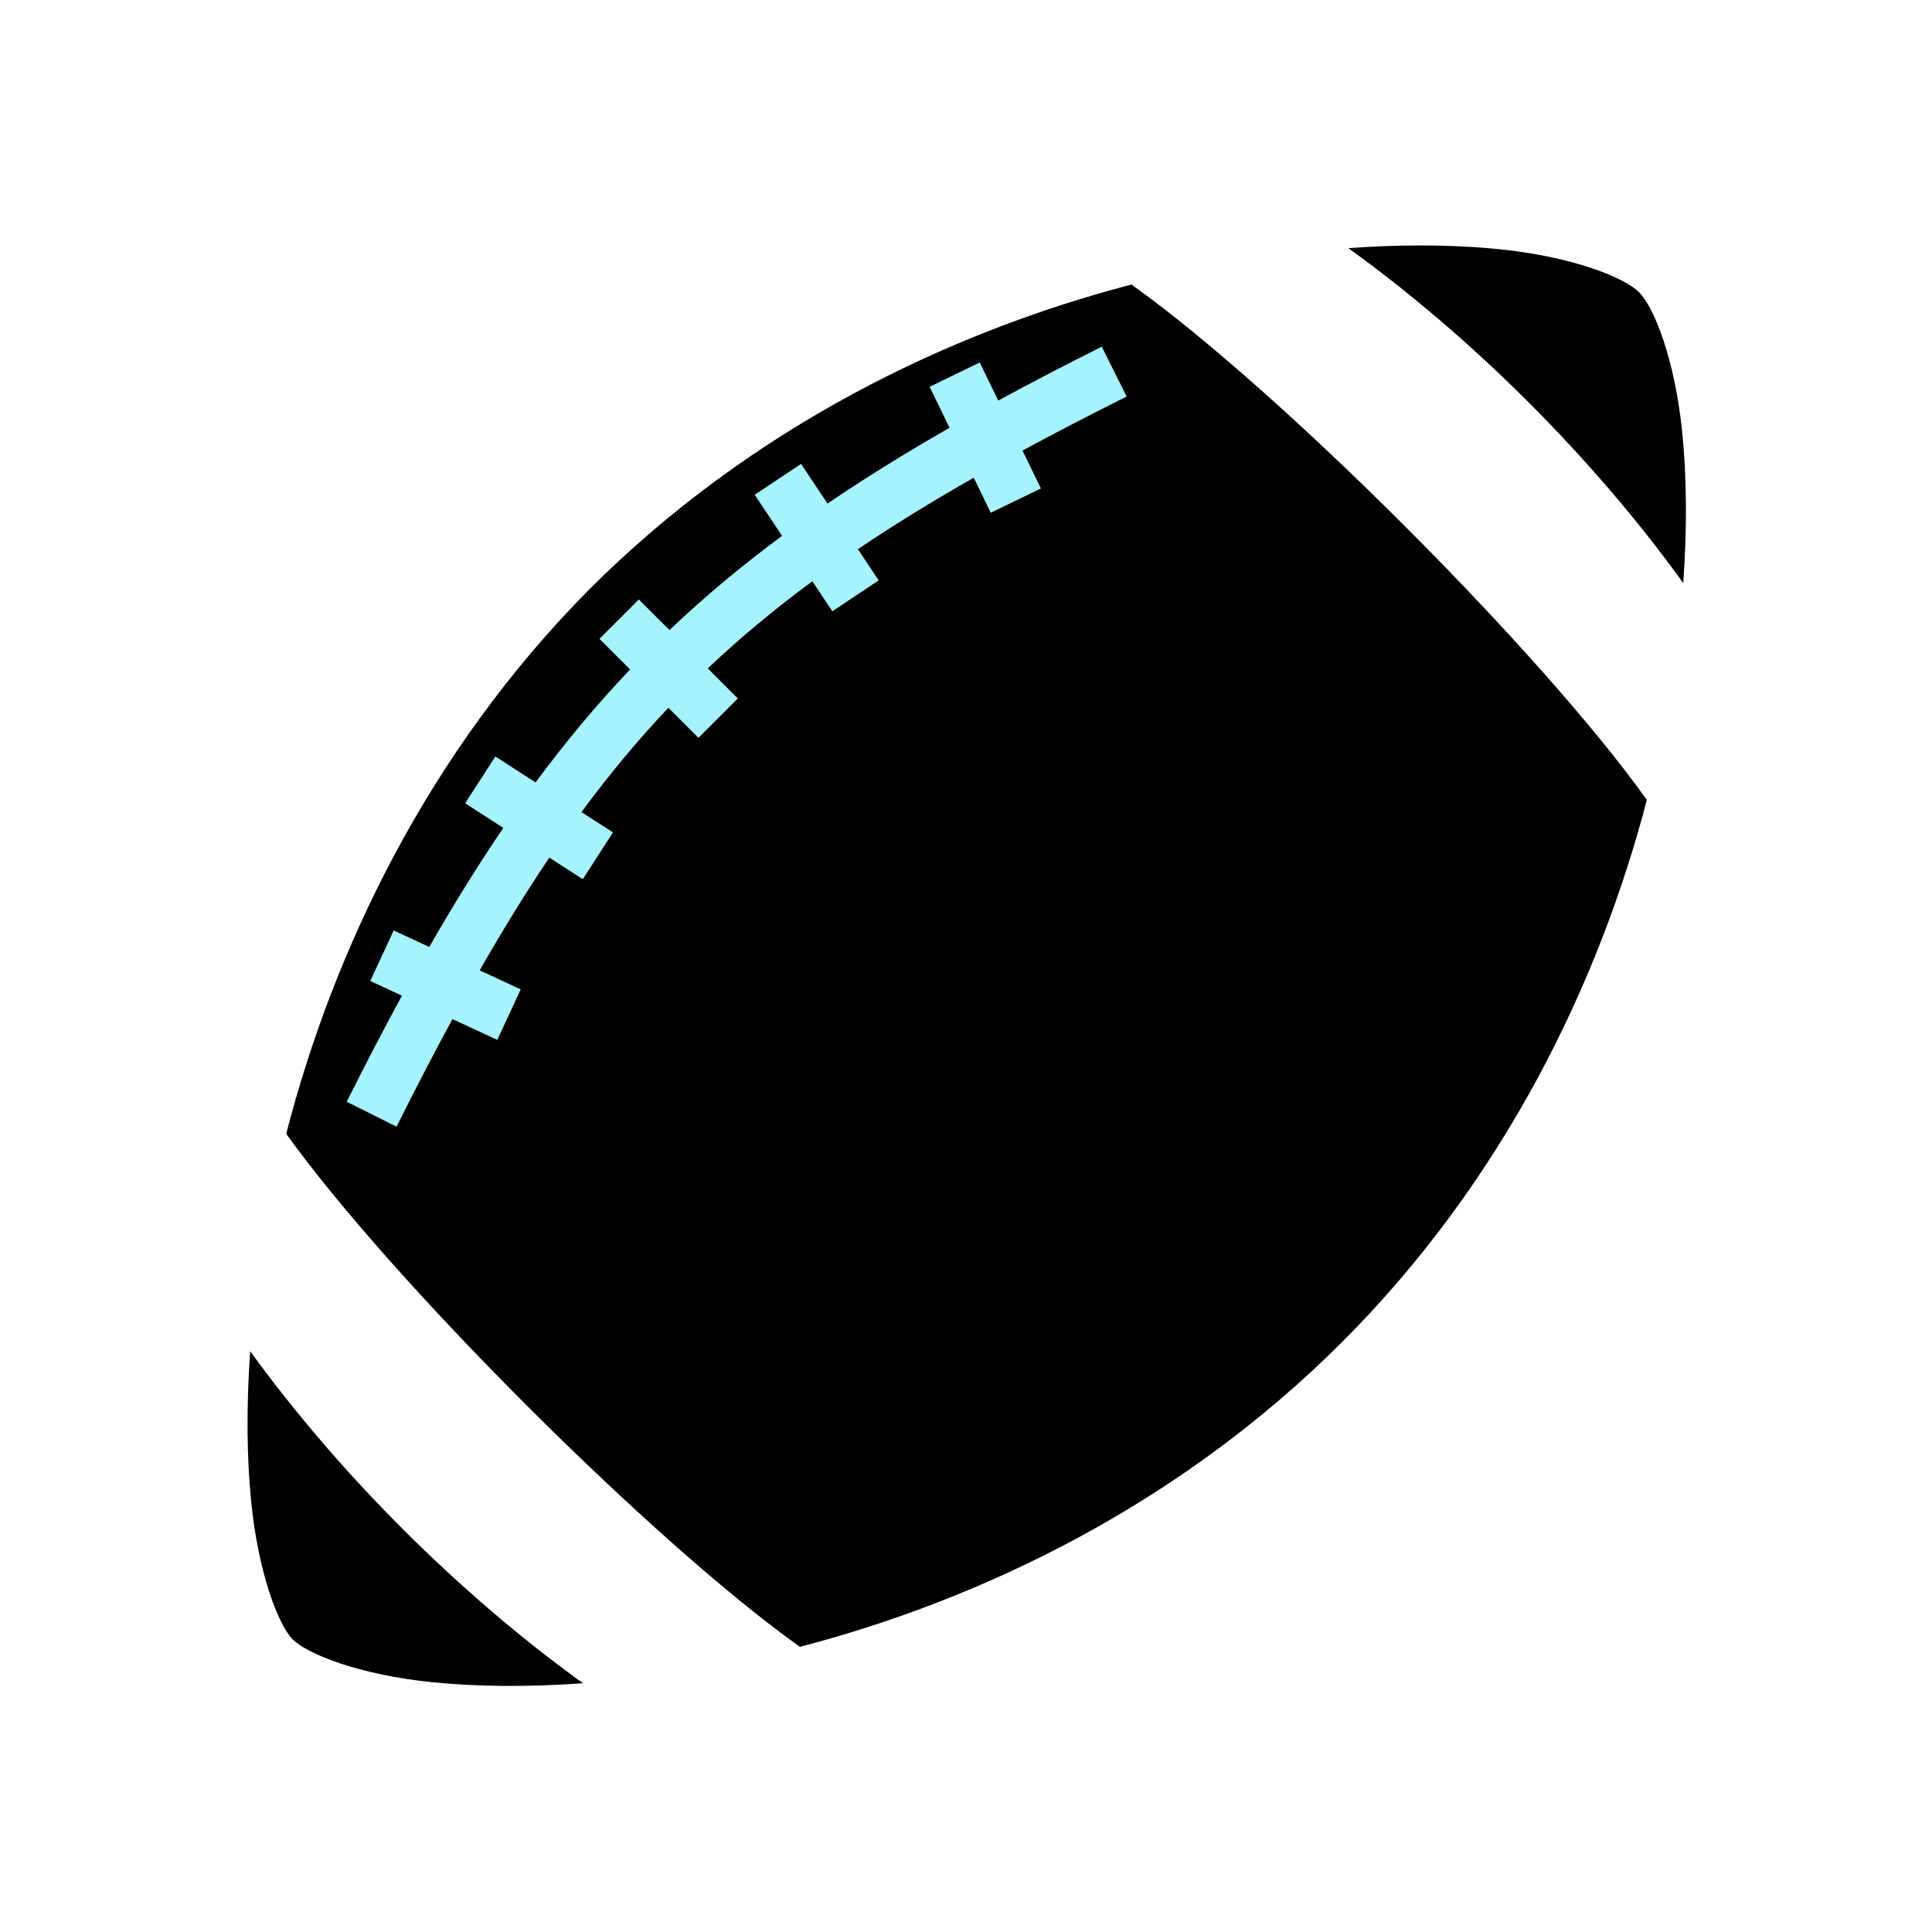
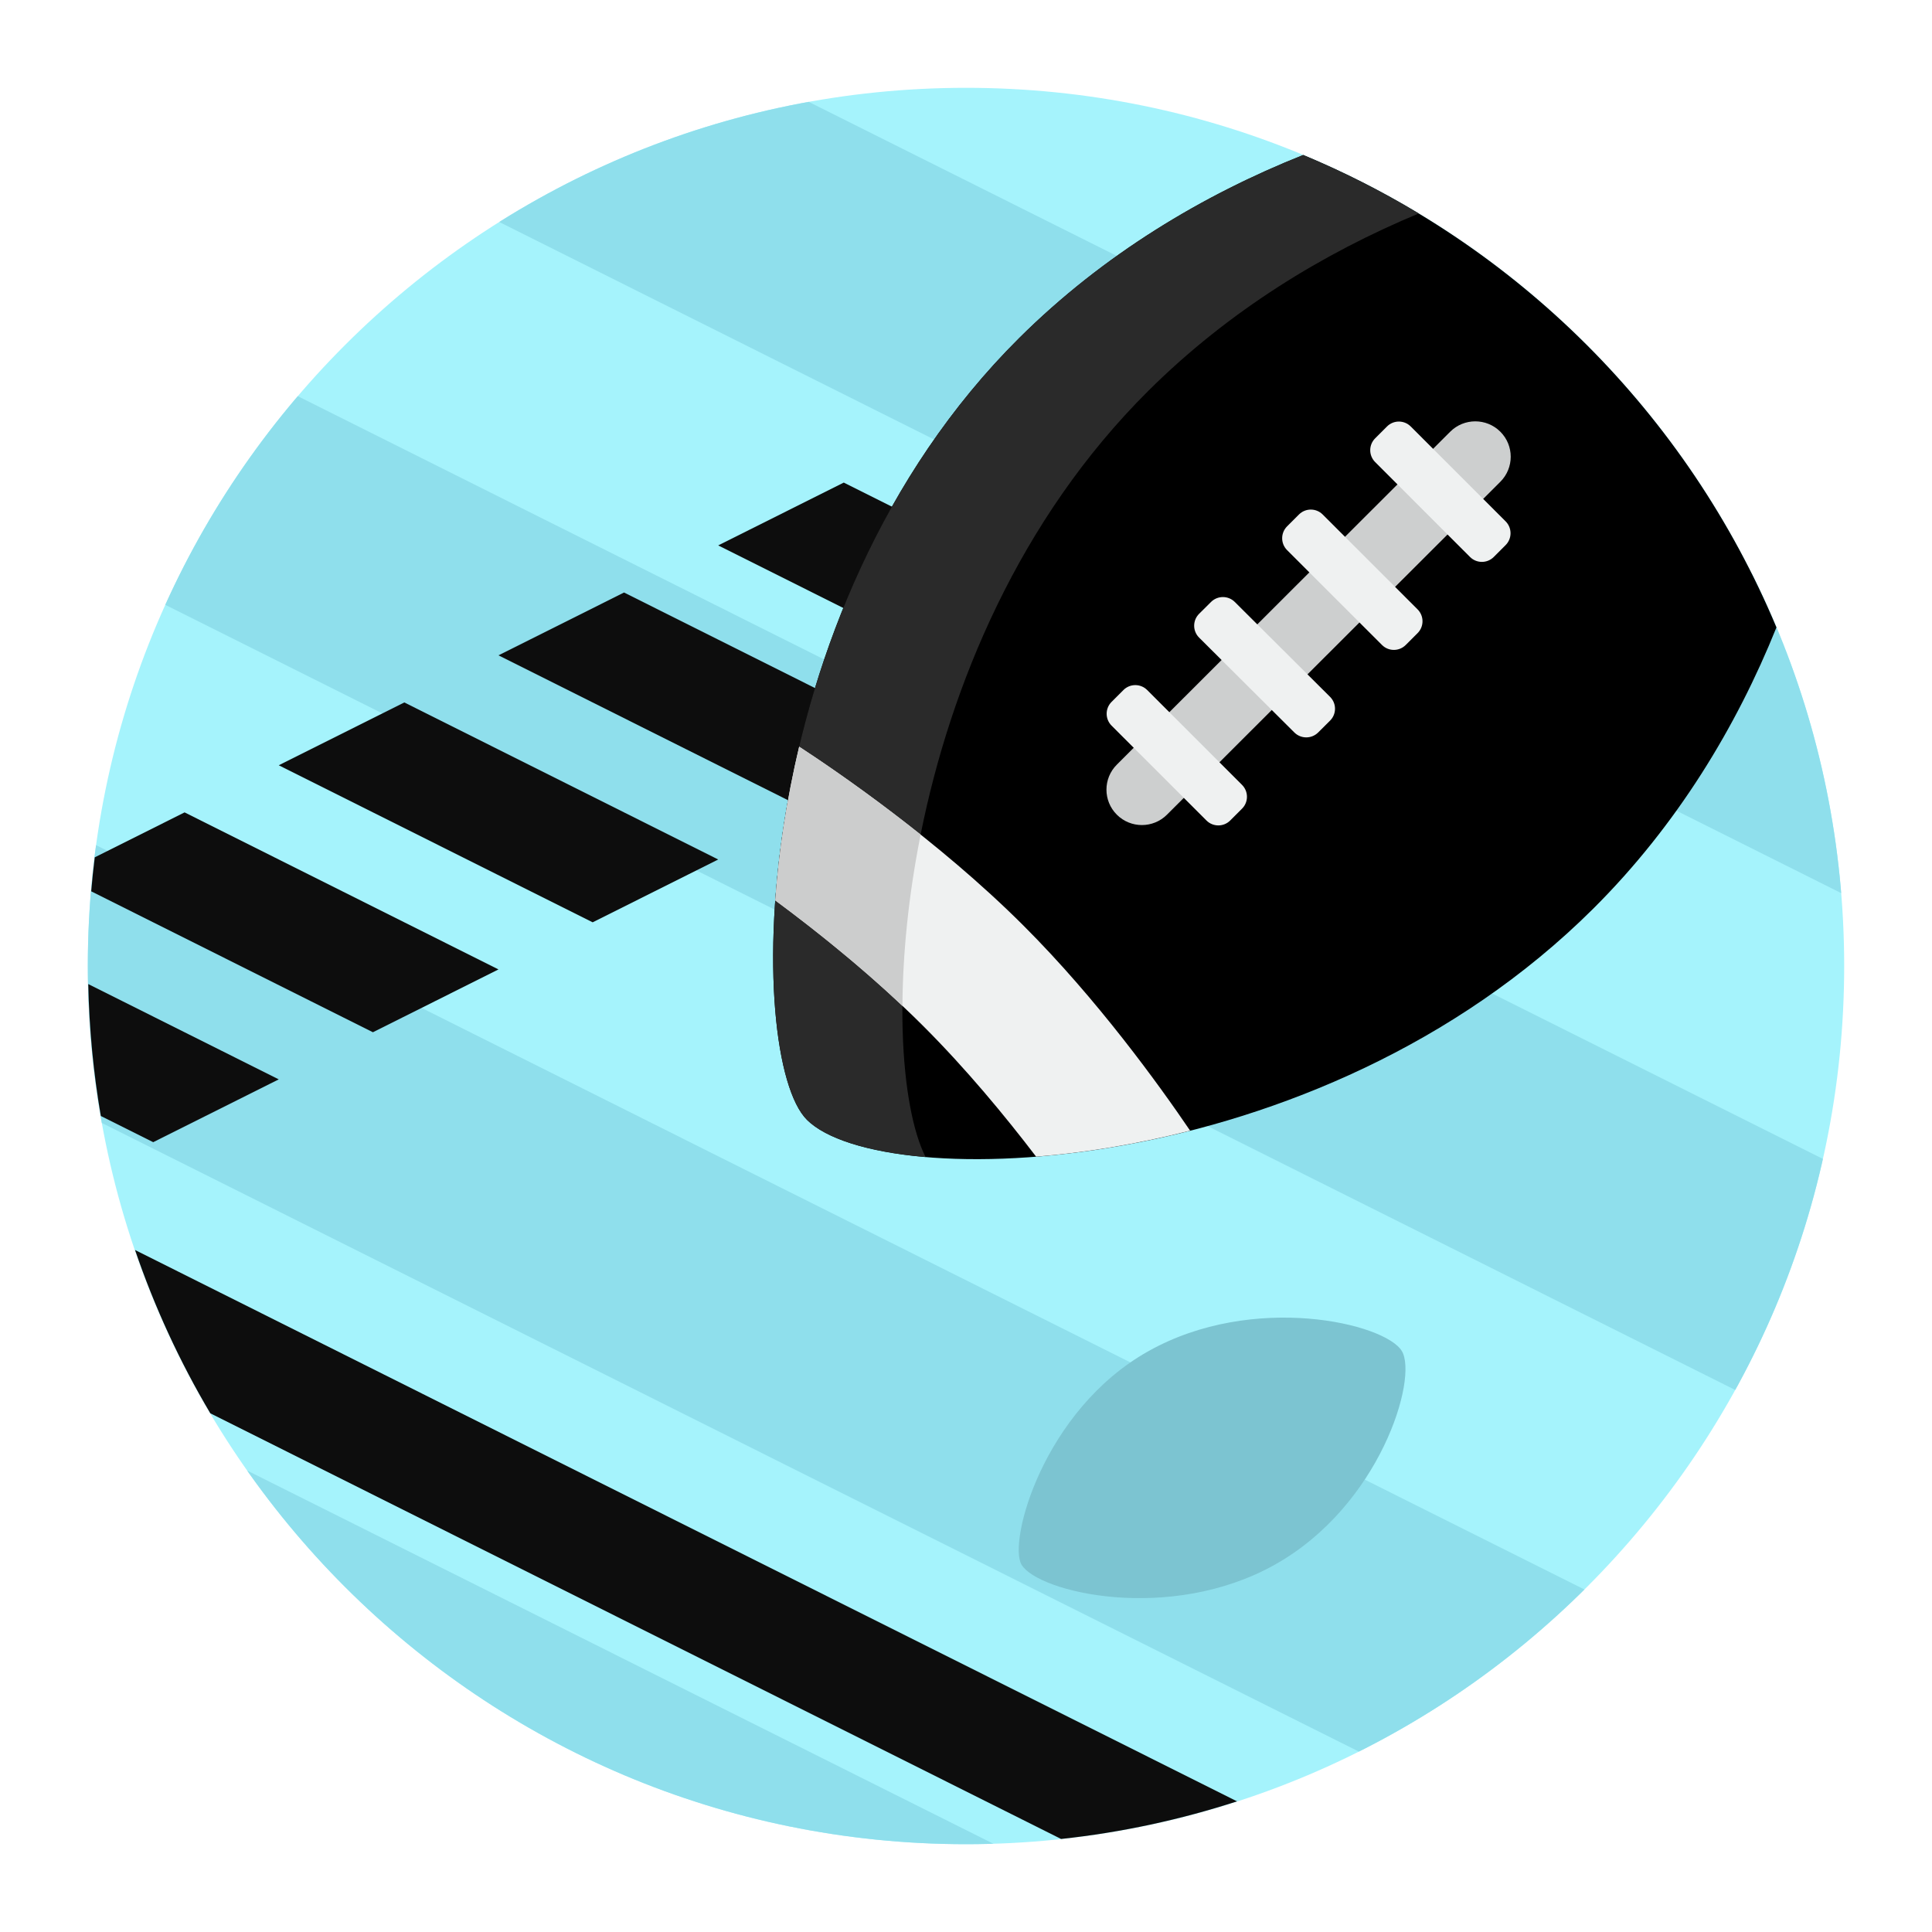
- <svg xmlns="http://www.w3.org/2000/svg" width="512" height="512" viewBox="0 0 512 512" role="img" aria-label="Fantasync football icon">
-   <g transform="translate(46 46) scale(0.82)">
-     <path fill="#000000" d="M402.105 23.23c-7.135.02-14.64.307-22.437.872 40.125 28.894 79.33 68.1 108.227 108.224 1.316-18.198 1.093-34.787-.348-48.912-2.398-23.496-9.092-40.233-13.91-45.05-4.818-4.82-21.555-11.513-45.05-13.91-5.875-.6-12.173-.99-18.835-1.147-2.498-.06-5.05-.086-7.647-.078zm-92.53 12.63c-58.62 15.315-122.552 45.856-175.186 98.48C81.94 187.202 51.592 251.473 36.4 310.324c34.234 47.728 118.68 132.105 166.024 165.815 58.63-15.317 122.572-45.864 175.21-98.503 52.64-52.64 83.187-116.582 98.503-175.21-33.886-47.59-118.976-132.68-166.566-166.566zM24.76 380.583c-1.275 17.855-1.087 34.14.26 48.047 2.277 23.475 8.798 40.26 13.418 45.065 4.892 4.814 21.572 11.464 44.976 13.852 14.125 1.44 30.713 1.664 48.912.348C92.506 459.22 53.59 420.39 24.76 380.585z" />
-     <path fill="#a5f3fc" d="M299.975 55.95l8.05 16.1c-11.915 5.958-23.11 11.755-33.668 17.47l5.94 12.242-16.195 7.857-5.498-11.33c-13.5 7.696-25.94 15.33-37.448 23.097l6.725 10.095-14.98 9.98-6.463-9.702c-12.19 8.987-23.36 18.27-33.796 28.154l9.723 9.723-12.726 12.726-9.723-9.722c-9.86 10.414-19.125 21.552-28.092 33.71l10.19 6.578-9.764 15.12-10.805-6.976c-7.575 11.217-15.02 23.32-22.52 36.424l13.266 6.154-7.573 16.33-14.49-6.722c-5.914 10.885-11.908 22.43-18.076 34.767l-16.1-8.05c6.045-12.092 11.97-23.495 17.853-34.288l-10.24-4.75 7.574-16.328 11.496 5.33c7.924-13.797 15.84-26.587 23.93-38.473l-12.334-7.965 9.762-15.12 12.996 8.39c9.726-13.15 19.805-25.223 30.543-36.514l-9.893-9.895 12.726-12.726 9.895 9.894c11.258-10.705 23.293-20.757 36.396-30.456L187.81 103.8l14.98-9.98 8.548 12.83c12.162-8.283 25.268-16.382 39.437-24.496l-6.43-13.25 16.194-7.857 5.974 12.312c10.55-5.737 21.673-11.517 33.46-17.41z" />
+ <svg xmlns="http://www.w3.org/2000/svg" width="512" height="512" viewBox="-5 -5 110 110" role="img" aria-label="Fantasync">
+   <defs>
+     <clipPath id="fantasyncDisc">
+       <circle cx="50" cy="50" r="50" />
+     </clipPath>
+   </defs>
+   <circle cx="50" cy="50" r="50" fill="#a5f3fc" />
+   <g clip-path="url(#fantasyncDisc)" fill="#8fdfec">
+     <g transform="rotate(26.57 50 50)">
+       <rect x="-50" y="-18" width="200" height="14" />
+       <rect x="-50" y="10" width="200" height="14" />
+       <rect x="-50" y="38" width="200" height="14" />
+       <rect x="-50" y="66" width="200" height="14" />
+       <rect x="-50" y="94" width="200" height="14" />
+     </g>
  </g>
+   <g fill="#0D0D0D">
+     <path d="M23.382 32.312l17.872 8.942 7.148-3.577-17.872-8.942zM60.913 31.418l-17.872-8.942-7.149 3.577 17.872 8.941zM28.743 47.513l7.149-3.577-17.872-8.942-7.149 3.577zM48.402 19.793l17.872 8.942 7.149-3.577-17.872-8.941zM55.415 99.703c3.457-.372 6.807-1.101 10.017-2.142l-62.744-31.392c1.116 3.265 2.554 6.378 4.287 9.299l48.44 24.235zM3.723 60.031l7.148-3.576-10.845-5.426c.052 2.555.294 5.062.715 7.511l2.982 1.491zM16.232 53.772l7.149-3.577-17.871-8.941-5.115 2.559c-.079.641-.147 1.286-.202 1.935l16.039 8.024z" />
+   </g>
+   <path fill="#7cc4d1" d="M60.383 71.931c5.98-3.358 13.493-1.589 14.434-.005.924 1.557-1.241 8.797-7.222 12.154-5.979 3.357-13.491 1.59-14.433.005-.777-1.312 1.241-8.797 7.221-12.154z" />
+   <path fill="#000000" d="M85.699 46.749c4.799-4.771 8.178-10.397 10.444-16.026-5.076-12.137-14.798-21.842-26.945-26.898-5.679 2.262-11.357 5.638-16.177 10.43-15.693 15.605-15.601 40.997-12.076 44.503 4.264 4.239 29.061 3.596 44.754-12.009z" />
+   <path fill="#CDCFCF" d="M58.588 38.535l18.981-18.955c.788-.787 2.065-.787 2.854 0 .788.787.788 2.062 0 2.85l-18.981 18.955c-.788.787-2.066.787-2.854 0s-.788-2.063 0-2.85z" />
+   <path fill="#EFF1F1" d="M60.315 34.287c-.373-.373-.978-.373-1.351 0l-.676.676c-.373.373-.373.977 0 1.351l5.403 5.402c.373.373.978.373 1.351 0l.675-.675c.373-.373.373-.979 0-1.352l-5.402-5.402zm4.99-5.013c-.374-.373-.981-.373-1.355 0l-.679.675c-.374.373-.374.979 0 1.352l5.424 5.403c.375.373.981.373 1.356 0l.678-.675c.375-.374.375-.979 0-1.352l-5.424-5.403zm5.003-4.981c-.373-.373-.978-.373-1.351 0l-.676.676c-.373.373-.373.979 0 1.352l5.404 5.402c.373.373.978.373 1.351 0l.676-.676c.373-.373.373-.978 0-1.351l-5.404-5.403zm10.416.391l-5.403-5.402c-.373-.374-.978-.374-1.351 0l-.675.675c-.373.373-.373.978 0 1.351l5.402 5.404c.373.373.978.373 1.351 0l.676-.676c.373-.374.373-.978 0-1.352z" />
+   <path fill="#2A2A2A" d="M60.378 17.255c4.599-4.573 9.981-7.844 15.398-10.1-2.098-1.264-4.295-2.379-6.578-3.33-5.679 2.262-11.357 5.638-16.177 10.43-15.693 15.605-15.601 40.997-12.076 44.503 1.084 1.078 3.5 1.838 6.753 2.118-2.874-5.688-2.055-28.968 12.68-43.621z" />
+   <path fill="#EFF1F1" d="M39.145 46.268c2.529 1.873 5.623 4.355 8.421 7.15 2.445 2.443 4.652 5.112 6.426 7.437 2.72-.216 5.689-.693 8.769-1.479-1.776-2.617-5.288-7.481-9.479-11.667-4.893-4.889-10.707-8.843-12.779-10.195-.736 3.087-1.167 6.053-1.358 8.754z" />
+   <path fill="#CCCDCD" d="M46.381 52.271c.017-2.882.329-6.213 1.036-9.75-2.991-2.384-5.651-4.181-6.915-5.006-.18.751-.339 1.495-.482 2.23l-.035.19c-.129.666-.242 1.324-.343 1.973l-.034.22c-.216 1.43-.369 2.814-.463 4.135v.006c2.177 1.611 4.771 3.676 7.236 6.002z" />
</svg>
